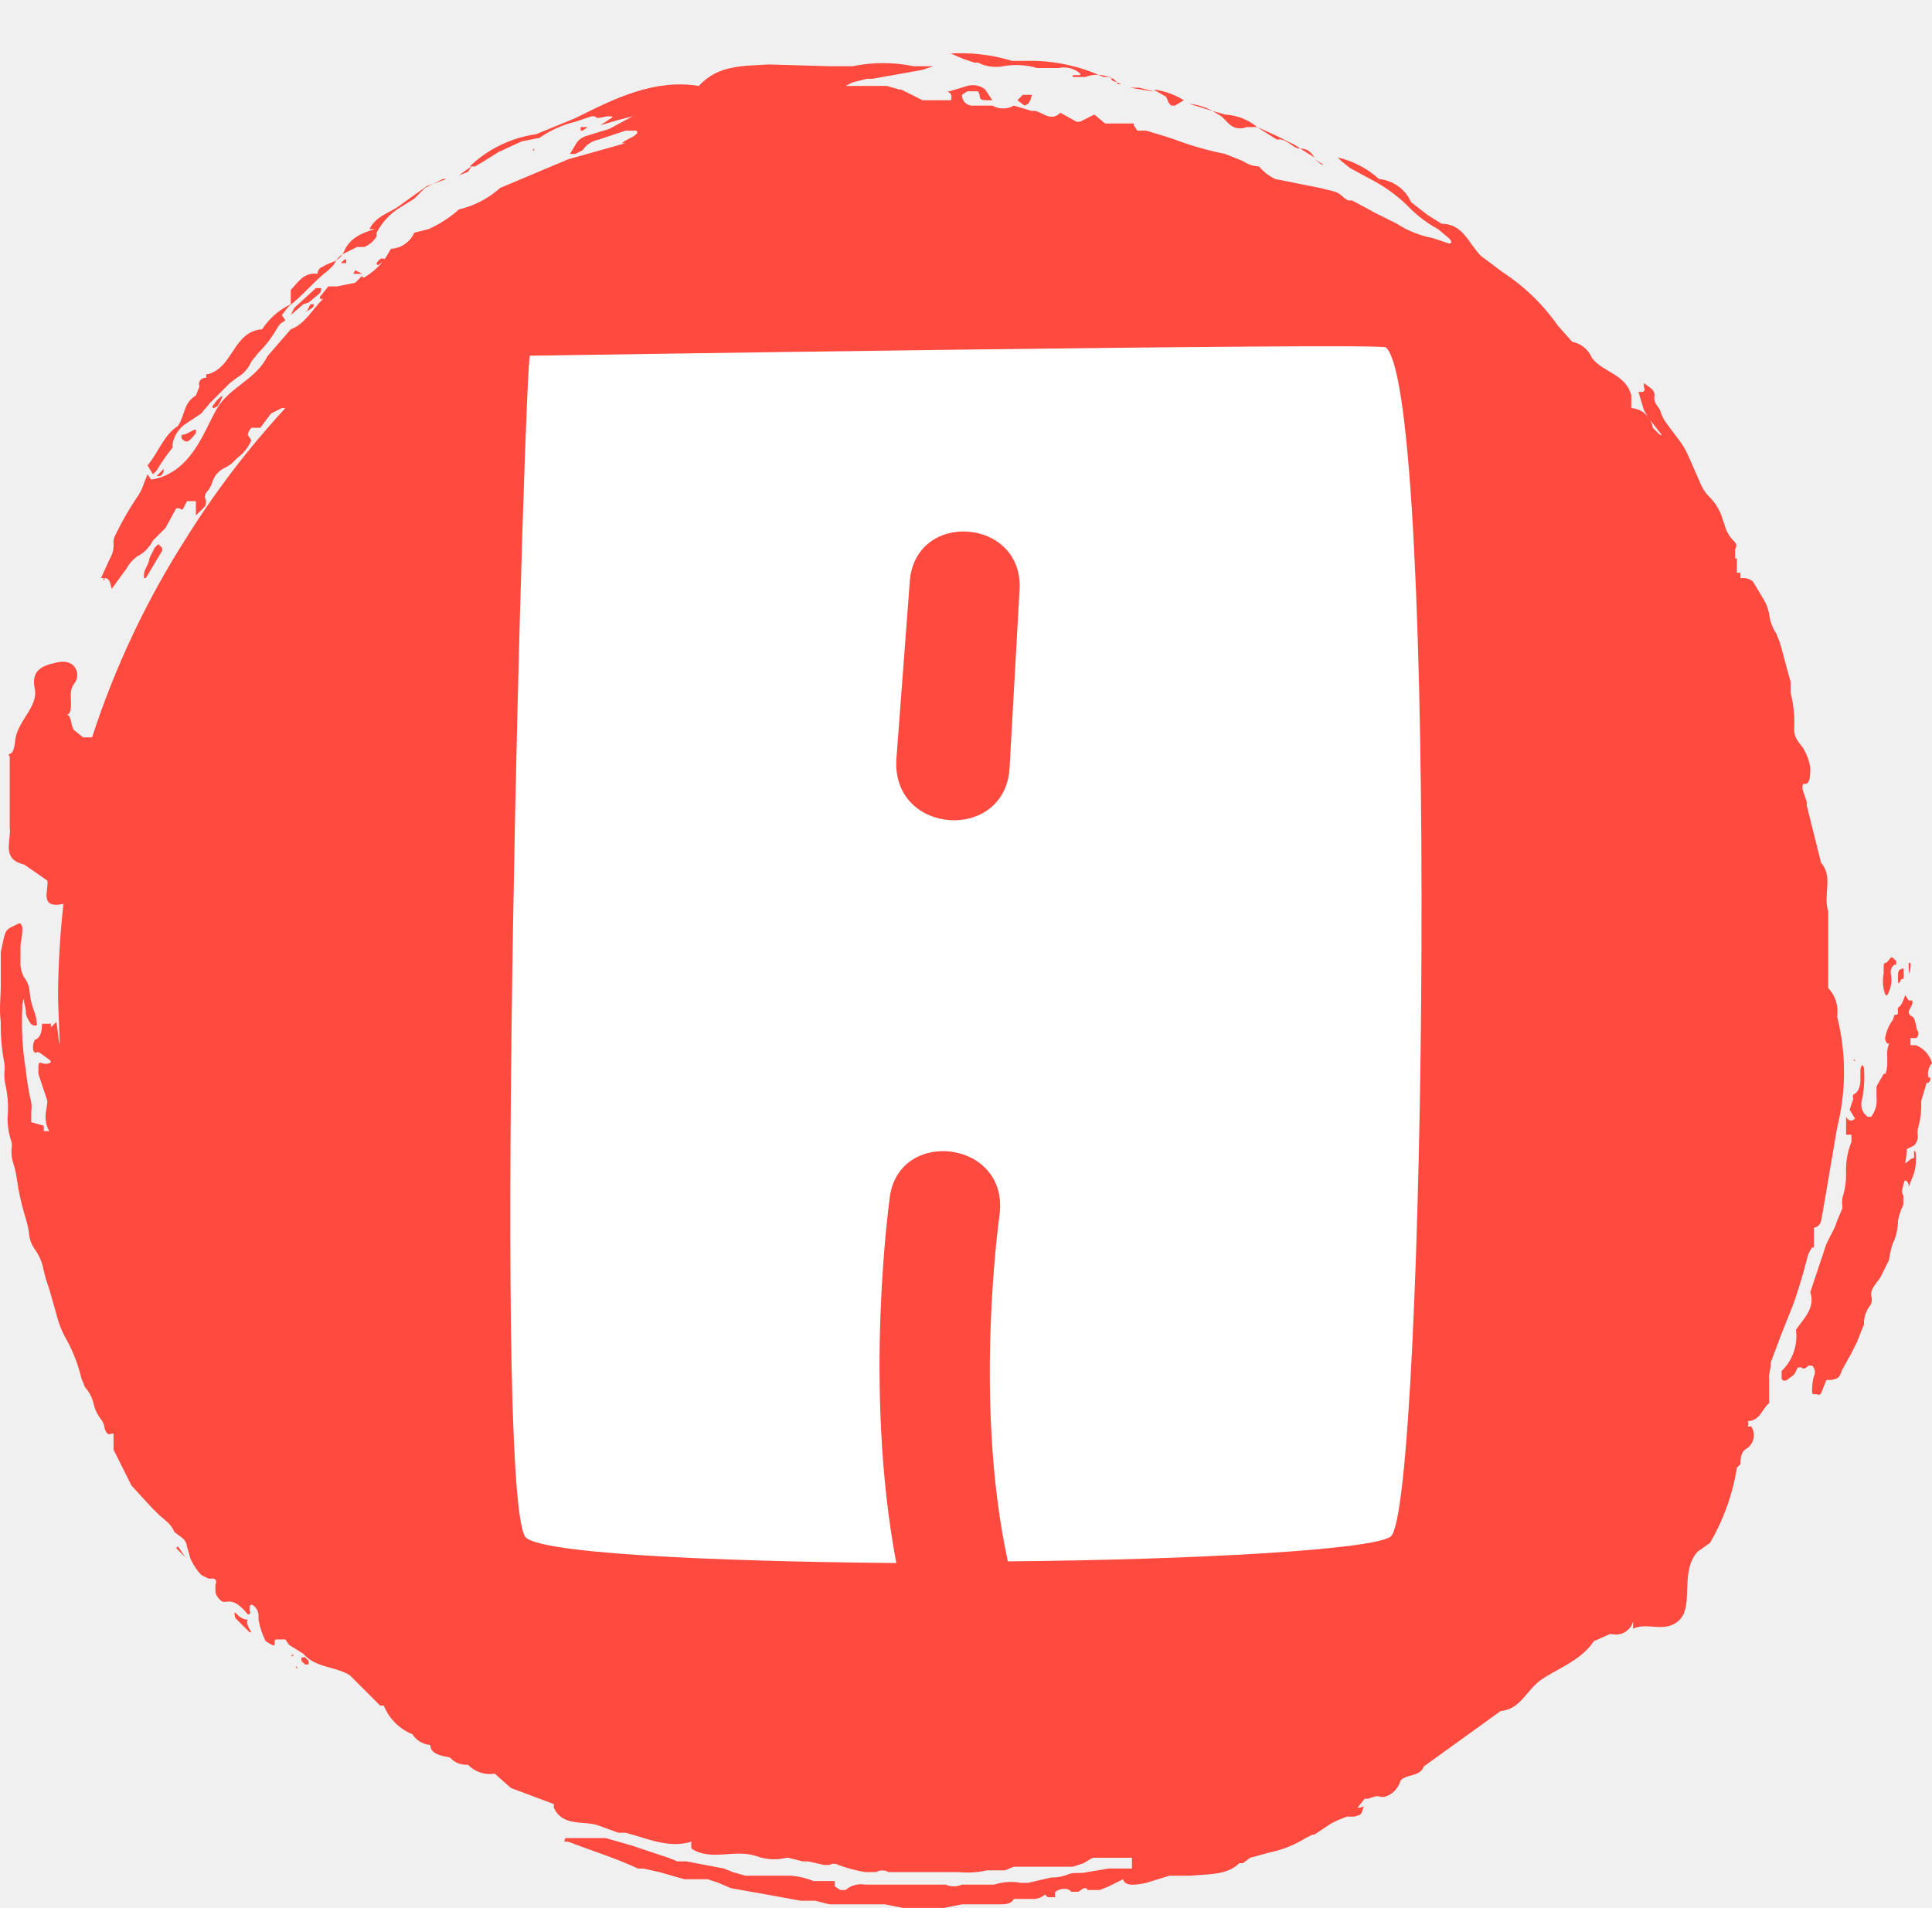
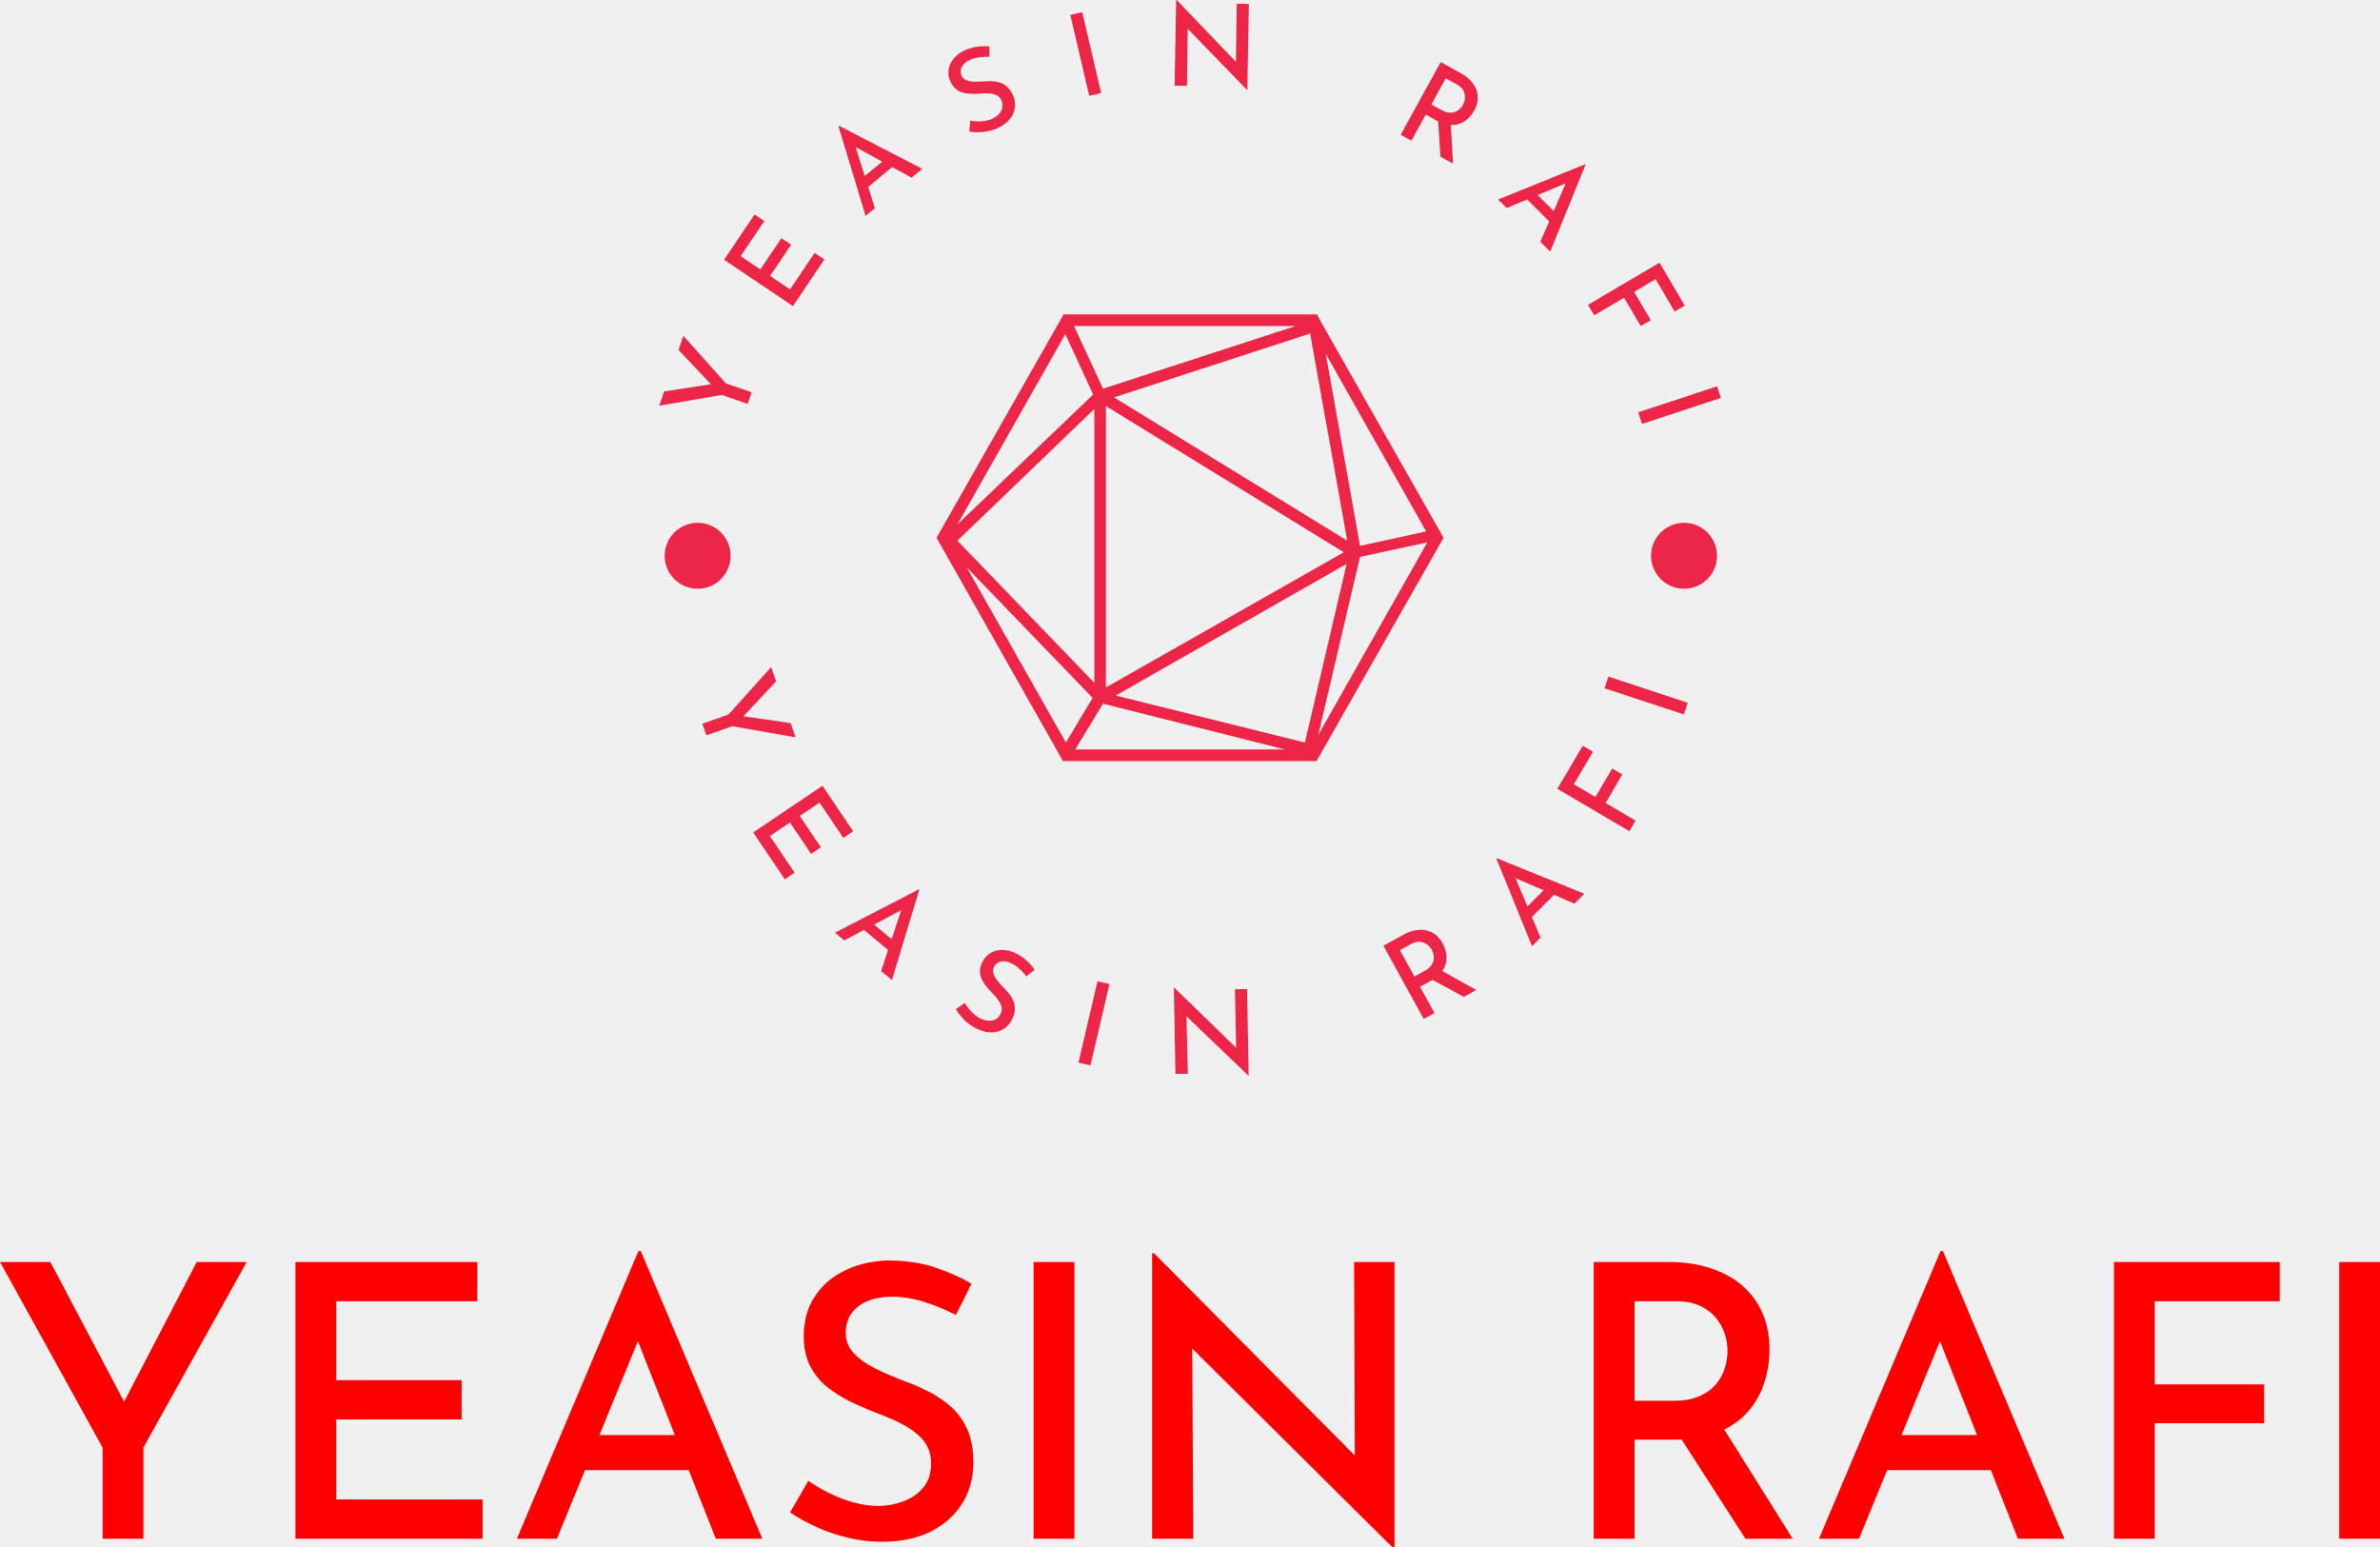
- <svg xmlns="http://www.w3.org/2000/svg" width="308.761" height="304.916" viewBox="0 0 106.008 104.687" class="css-1j8o68f" version="1.1" id="svg23">
-   <defs id="SvgjsDefs2684" />
-   <g id="SvgjsG2685" featurekey="rootContainer" transform="matrix(0.9820593,0,0,0.9820593,-0.05456052,0)" fill="#ff4a3f">
-     <g id="g17">
-       <path d="M19.8 15.3h.5l-.4-.2zm.5.1zm.8-.7c0 .1 0 .1.1.1l.4-.3c-.2-.1-.3-.1-.5.2zm.4-.2zm-4.1 2.3zm-.2.6l.3-.2c.1-.1.1-.2.1-.2h-.2l-.2.4c-.1-.1-.1 0 0 0zm2.2-2.9h-.1l-.2.2h.3zm-2.1 2.4l.6-.5c.1-.1.1-.2.1-.3h-.3l-1.2 1.1-.2.4.7-.6zm-1.1.8z" id="path3" />
-       <path d="M9.7 25v-.2a1.7 1.7 0 0 1 .7-1.1l.9-.6.5-.6.7-.7.4-.4.4-.3a1.9 1.9 0 0 0 .8-.9l.4-.5a5.9 5.9 0 0 0 1-1.3l.2-.3.3-.2-.2-.3.4-.5c.8-.6 1.4-1.4 2.2-2l.3-.3a1.4 1.4 0 0 1 .5-.6l.8-.4h.4a1.4 1.4 0 0 0 .7-.6V13a3.5 3.5 0 0 1 1.3-1.4l.8-.5.2-.2.4-.4 1-.5h.2l-1.1.4-1.4 1c-.6.5-1.4.6-1.8 1.4h.3c-.7.2-1.4.5-1.7 1.2s-.8.6-1.2.9a.4.4 0 0 0-.3.4c-.8-.1-1.1.5-1.5.9v.8a3.9 3.9 0 0 0-1.6 1.4c-1.6.1-1.6 2.1-3 2.5h-.1a.2.2 0 0 0 0 .2c-.3 0-.5.2-.4.5l-.2.5c-.7.4-.6 1.1-1 1.7-.8.5-1.1 1.5-1.7 2.2l.3.5.2-.2a11.6 11.6 0 0 1 .9-1.3zM53.9 3.3l.6.2h.2a2.2 2.2 0 0 0 1.4.2 4.1 4.1 0 0 1 1.9.1h1.2a1.4 1.4 0 0 1 1.2.3.1.1 0 0 1 0 .1H60a.1.1 0 0 0 0 .1h.7a1.8 1.8 0 0 1 1.3 0c.2 0 .1.1.2.2l.5.2h-.2c-.2-.4-.5-.4-.8-.4a9.7 9.7 0 0 0-4.3-.9h-.8A9.8 9.8 0 0 0 53 3h.2zm7.3 3.1zM50.3 4.7zm10.9 1.7h.2-.2zM19 14.7zm32.1-10zm17.6 2.2a.9.9 0 0 0 1 .2h.6a3.1 3.1 0 0 0-1.8-.7l-.7-.2.5.3zm-3.4-1.3c0 .1.1.2.2.3h.2l.5-.3a4.2 4.2 0 0 0-1.7-.6l.7.4zm7.4 2.7l.8.5c-.2-.3-.4-.5-.8-.5z" id="path5" />
-       <path d="M99 76.1l.6-1.6.6-1.5c.2-.5.6-1.8.8-2.6a1.7 1.7 0 0 1 .3-.7h.1v-1.1c.5-.1.4-.6.5-.9l.8-4.7a12.7 12.7 0 0 0 0-6.2 1.9 1.9 0 0 0-.5-1.6v-4.3c-.3-.9.3-1.9-.4-2.7L101 45a.4.4 0 0 0 0-.2l-.2-.6a.5.5 0 0 1 0-.4h.1c.3 0 .3-.5.3-.9a3 3 0 0 0-.4-1.1l-.3-.4a1.1 1.1 0 0 1-.2-.7 6.7 6.7 0 0 0-.2-2v-.6c-.2-.7-.4-1.5-.6-2.2l-.2-.5a2.5 2.5 0 0 1-.4-1.1 2.5 2.5 0 0 0-.3-.8l-.6-1a.8.8 0 0 0-.6-.2h-.1V32h-.2v-.8H97V31a.4.4 0 0 0 0-.1v-.2c.1-.2.1-.3-.1-.5a1.8 1.8 0 0 1-.4-.6l-.2-.6a2.9 2.9 0 0 0-.7-1.2 2.2 2.2 0 0 1-.5-.7l-.7-1.6a4.3 4.3 0 0 0-.6-1l-.6-.8a2.4 2.4 0 0 1-.4-.8l-.2-.3a.6.6 0 0 1-.1-.5.5.5 0 0 0-.2-.4l-.4-.3v.2c.1.2 0 .3-.1.3h-.2l.3 1 .3.5.7.9h-.1l-.2-.2-.2-.2a1.3 1.3 0 0 0-1.2-1.1v-.7c-.3-1.2-1.6-1.3-2.2-2.1a1.5 1.5 0 0 0-1.1-.9l-.8-.9a11.3 11.3 0 0 0-3.1-3l-.8-.6-.4-.3c-.7-.7-1-1.8-2.2-1.8l-.8-.5-.9-.7a2.2 2.2 0 0 0-1.8-1.3 5.1 5.1 0 0 0-2.3-1.2l.2.2.5.4 1.3.7a8.5 8.5 0 0 1 2.1 1.6 6.8 6.8 0 0 0 1.5 1.1l.6.5c.1.1.2.2.1.3H81l-.9-.3a5.6 5.6 0 0 1-2-.8l-1.2-.6-1.3-.7h-.2c-.3-.1-.4-.4-.8-.5l-.8-.2-2.5-.5a2.6 2.6 0 0 1-.9-.7 1.7 1.7 0 0 1-.9-.3l-1-.4a18.1 18.1 0 0 1-2.8-.8l-.6-.2-1-.3h-.5l-.2-.3v-.1h-1.6l-.6-.5-.4.2-.4.2h-.2l-.9-.5c-.6.6-1.1-.2-1.6-.1l-1-.3a1.2 1.2 0 0 1-1.2 0h-1.2a.6.6 0 0 1-.5-.6l.3-.2h.6a.7.7 0 0 1 .1.3c0 .2.2.2.5.2h.2l-.4-.6a1.1 1.1 0 0 0-1-.2l-1 .3H53c.3.2.2.3.2.5h-1.6l-.4-.2-.8-.4h-.1l-.7-.2h-2.3l.4-.2.8-.2h.3l1.7-.3 1.1-.2.6-.2h-1.1a8.4 8.4 0 0 0-3.4 0h-1.3L43 3.6c-1.4.1-2.8 0-3.9 1.2-2.5-.4-4.7.7-6.9 1.8l-2.2.9a6.7 6.7 0 0 0-3.7 1.8h.3l.5-.3.8-.5 1.3-.6 1-.2a6 6 0 0 1 2-.9l.9-.3h.2c.1.2.5 0 .7 0h.2c.1 0 .1.1 0 .1l-.6.4 1-.3.8-.2-1.3.7-1.3.4a1 1 0 0 0-.6.5l-.3.5h.3l.4-.2a1.4 1.4 0 0 1 .9-.6l1.5-.5h.5a.1.1 0 0 1 .1.2c-.2.2-.6.3-.8.5h.2l-3.2.9-3.8 1.6a5.2 5.2 0 0 1-2.3 1.2 6.6 6.6 0 0 1-1.7 1.1l-.8.2a1.5 1.5 0 0 1-1.3.9l-.3.5a3.7 3.7 0 0 1-1.2 1.1h-.1v-.1l-.2.2-.2.2-1 .2h-.5l-.4.5c-.1.1-.1.2 0 .2h.1c-.6.6-1 1.4-1.8 1.7L15 19.9c-.6 1.2-1.8 1.6-2.6 2.6s-1.4 3.9-3.9 4.3l-.2-.3-.2.5a2.7 2.7 0 0 1-.4.8 16.9 16.9 0 0 0-1.2 2.1.8.8 0 0 0-.1.5 1.4 1.4 0 0 1-.2.8l-.5 1.1h.2c.3 0 .3.3.4.6l.8-1.1a2.2 2.2 0 0 1 .6-.7 2 2 0 0 0 .9-.9l.3-.3.4-.4.6-1.1h.2c.1.1.1.1.2 0l.2-.4h.5v.8l.5-.5a.5.5 0 0 0 0-.5.4.4 0 0 1 .1-.3 1.5 1.5 0 0 0 .3-.5 1.3 1.3 0 0 1 .8-.9l.3-.2.3-.3a2.4 2.4 0 0 0 .8-1l-.2-.3c0-.1.1-.3.2-.4h.5l.6-.8.6-.3h.2a48.8 48.8 0 0 0-5.5 7.2h-.1.1a48.4 48.4 0 0 0-5.3 11.2h-.5l-.5-.4c-.2-.2-.1-.7-.4-.9h.1c.3-.5-.1-1.2.3-1.7s.1-1.4-.9-1.2-1.5.5-1.3 1.5-1 1.8-1.1 2.9-.5.5-.3.9v3.9c.1.8-.5 1.8.8 2.1l1.3.9c.1.5-.5 1.6.9 1.3a49.2 49.2 0 0 0-.3 5c0 1.1.1 2.2.1 3.3v-.4c-.1-.4-.1-.8-.2-1.3l-.3.3v-.2h-.5c0 .5-.1.8-.4.9a.9.9 0 0 0-.1.5c0 .1.1.3.2.2s.4.2.7.4-.2.3-.4.2-.2.1-.2.3v.3l.5 1.5c0 .3-.1.6-.1.9a1.7 1.7 0 0 0 .2.8h-.3v-.3l-.7-.2v-.6a1.5 1.5 0 0 0 0-.5 14.6 14.6 0 0 1-.3-1.8 16.6 16.6 0 0 1-.2-3.5.9.9 0 0 1 .1-.5v.2a2.9 2.9 0 0 1 .1.5.8.8 0 0 0 .1.4c.1.2.2.4.4.4s.1-.1.1-.2a2.1 2.1 0 0 0-.1-.5 4.2 4.2 0 0 1-.3-1.3 1.5 1.5 0 0 0-.3-.7 1.6 1.6 0 0 1-.2-.9v-.8c0-.3.1-.6.1-.9a.5.5 0 0 0-.1-.4h-.1c-.8.4-.7.2-1 1.6V55c0 .7-.1 1.4 0 2.1a10.8 10.8 0 0 0 .2 2.3 1.8 1.8 0 0 1 0 .5 3.1 3.1 0 0 0 .1.9 5.9 5.9 0 0 1 .1 1.3 3.9 3.9 0 0 0 .2 1.7 1.2 1.2 0 0 1 0 .4 2.1 2.1 0 0 0 .1.8 4.9 4.9 0 0 1 .2.9 14 14 0 0 0 .5 2.2 5 5 0 0 1 .2 1 1.7 1.7 0 0 0 .3.7 2.9 2.9 0 0 1 .5 1.2 8.5 8.5 0 0 0 .3 1l.4 1.4a5.4 5.4 0 0 0 .6 1.5 8.5 8.5 0 0 1 .8 2.1l.2.5a2.1 2.1 0 0 1 .5 1 2.1 2.1 0 0 0 .4.8 1 1 0 0 1 .2.5c.1.3.2.4.4.3h.1v.9l.5 1 .5 1 1.1 1.2.4.4c.3.3.7.5.9 1l.4.3a.7.7 0 0 1 .3.5l.2.7a3.3 3.3 0 0 0 .6.9l.4.2h.3a.2.2 0 0 1 .1.3 2.5 2.5 0 0 0 0 .5.9.9 0 0 0 .4.5h.2c.4-.1.8.2 1.2.7h.1c0-.1.1-.1 0-.2v-.2c0-.1.1-.2.2-.1a.7.7 0 0 1 .3.6v.2a4.3 4.3 0 0 0 .4 1.2c.5.3.5.3.5.1s0-.2.2-.2h.4l.2.3.8.5c.7.8 1.8.7 2.6 1.2l1.7 1.7h.2a2.9 2.9 0 0 0 1.6 1.6 1.3 1.3 0 0 0 1 .6c0 .5.6.6 1.1.7a1.2 1.2 0 0 0 .8.4h.2a1.7 1.7 0 0 0 1.5.5l.9.8 2.4.9v.2c.5 1.1 1.7.7 2.5 1l1.1.4h.4c1.2.3 2.4.9 3.7.5a.7.7 0 0 0 0 .4c1.1.7 2.4 0 3.6.4a2.9 2.9 0 0 0 1.7.1h.1l.8.2h.3l.9.2h.3a.5.5 0 0 1 .5 0 7.9 7.9 0 0 0 1.5.4h.6a.7.7 0 0 1 .7 0h3.9a5 5 0 0 0 1.6-.1h1l.5-.2H60l.6-.2.5-.3h2.2v.6H62l-1.2.2c-.4.1-.7 0-1 .1a2.4 2.4 0 0 1-1 .2l-1.3.3h-.4a3.1 3.1 0 0 0-1.5.1h-1.8a1.1 1.1 0 0 1-.9 0h-4.5a1.3 1.3 0 0 0-1.1.3H47l-.3-.2v-.3h-1.2a4.1 4.1 0 0 0-1.3-.3h-2.5l-.7-.2-.5-.2-2.1-.4h-.5l-.5-.2-2.1-.7-1.4-.4h-2.2c-.1 0-.1.1-.1.2h.2c1.3.5 2.6.9 3.9 1.5h.3l.9.2 1.4.4h1.3l.6.2.7.3 1.7.3 1.1.2 1.1.2h.8l.8.2h3.1l1 .2h2.3l1-.2H56c.4 0 .6-.1.7-.3h1a1 1 0 0 0 .8-.3c-.1.1 0 .1.1.2h.4v-.2c0-.1 0-.1.2-.2s.6-.1.7.1h.4l.3-.2c.2 0 .2 0 .2.1h.7l.5-.2.8-.4c.1.3.4.4 1.3.2l1.3-.4h1.2c.9-.1 2 0 2.7-.7h.2l.4-.3 1.1-.3a6.1 6.1 0 0 0 2-.8l.4-.2h.1l.9-.6.4-.2.5-.2h.4c.4-.1.4-.1.5-.4s0-.1-.2-.1h-.1l.4-.5h.2c.3-.1.5-.2.7-.1h.2a1.3 1.3 0 0 0 .9-.9c.3-.4 1.1-.2 1.3-.8l4.3-3.1c1.1-.1 1.4-1.1 2.2-1.7s2.3-1.1 3-2.2l.9-.4h.1a1 1 0 0 0 1.2-.7v.4c.8-.4 1.8.3 2.6-.5s0-2.7 1-3.8l.7-.5a12.1 12.1 0 0 0 1.5-4.2l.2-.2c0-.3 0-.7.4-.9a.9.9 0 0 0 .2-1.2h-.2a.3.3 0 0 0 0-.3c.7 0 .8-.7 1.2-1V77a.5.5 0 0 1 0-.2 3.8 3.8 0 0 0 .1-.7zM5.9 32.2z" id="path7" />
-       <path d="M26.4 9.3l-.3.2-.4.3.5-.2zm6.1-2h.1l.3-.2h-.4zm-2.6 1l-.1.1h.1v-.1zm-1.5 1.4zm1.3-.2zm-6.3 3.1zM9.2 26.2l-.4.4H9a.4.4 0 0 0 .2-.4zm3-3.5a2.1 2.1 0 0 0 .3-.6 1.5 1.5 0 0 0-.5.5c-.1.1-.1.2 0 .2zM11 24.2V24c-.2 0-.5.3-.8.3v.2c.3.3.4.2.8-.3zm3 66.2zM73.9 9.2h.1l-.5-.3zm-2.5-1.4c.5-.1.8.4 1.2.5h.1l-.3-.2-1-.5-1.1-.5.3.2zM52.8 3.1zm11.7 2h-.1l-1.2-.2h.5zm2 .7l1.3.4a3.3 3.3 0 0 0-1.3-.4zm-9 0a1 1 0 0 0 .2-.5h-.5l-.3.3.4.3zm9 1.6zM49.9 4.2zm2.9.7zM48.5 4zm13.8 2.1a.5.5 0 0 0 0 .1zm44.8 52.3h-.3V58h.3c.1 0 .2-.3.1-.4s-.1-.7-.3-.8a.3.3 0 0 1-.2-.3l.2-.4a.4.4 0 0 0 0-.2h-.2l-.2-.3c-.1.3-.2.6-.4.7a.5.5 0 0 0 0 .2c0 .1 0 .2-.1.2h-.1a1.1 1.1 0 0 1-.1.3 2.3 2.3 0 0 0-.4.9.4.4 0 0 0 .1.4h.1a1.7 1.7 0 0 0-.1.8v.4a1.8 1.8 0 0 1-.1.5h-.1l-.4.7v.6a1.5 1.5 0 0 1-.3 1.1h-.2l-.2-.2a.9.9 0 0 1-.1-.8 6.5 6.5 0 0 0 .1-1.7c0-.1-.1-.2-.1-.2a.5.5 0 0 0-.1.3v.6c0 .2-.1.6-.3.7s-.1.2-.1.3l-.2.6.3.5c-.2.2-.4.1-.5-.1v1h.3v.4a4.2 4.2 0 0 0-.3 1.4 3.3 3.3 0 0 0 0 .4 4 4 0 0 1-.2 1.3 2 2 0 0 0 0 .6l-.3.7a3.2 3.2 0 0 1-.3.7l-.3.6-.9 2.7c.3.9-.4 1.5-.8 2.1a2.7 2.7 0 0 1-.8 2.3v.4c0 .1.1.2.3.1l.4-.3.2-.4h.2c.1.1.2.1.4-.1h.2a.5.5 0 0 1 .1.6 2.9 2.9 0 0 0-.1.8c0 .1 0 .2.1.2h.2c.1.1.2 0 .3-.3l.2-.5h.3c.4-.1.4-.1.6-.6l.5-.9.3-.6.4-1a1.6 1.6 0 0 1 .3-1 .6.6 0 0 0 .1-.6c0-.2 0-.3.2-.6l.3-.4.5-1a4.7 4.7 0 0 1 .2-.9 3 3 0 0 0 .3-1.3 3.8 3.8 0 0 1 .3-.9v-.5c-.1-.2-.1-.2 0-.6s.1-.2.2-.2a.4.4 0 0 1 .1.3l.2-.5a2.3 2.3 0 0 0 .2-.9v-.3c0-.1 0-.3-.1-.3v.4c-.2 0-.3.2-.5.3a6.4 6.4 0 0 0 .1-.8l.4-.2a.7.7 0 0 0 .2-.6 1.4 1.4 0 0 1 0-.3 4.8 4.8 0 0 0 .2-1.4v-.2l.3-1h.1a.3.3 0 0 0 .1-.3h-.1a.9.9 0 0 1 .2-.8 1.5 1.5 0 0 0-.9-1zm-1.2 7.8zm-.2-9.9zm0 0zM9.1 30.8a.3.3 0 0 0 0-.2l-.2-.2-.2.2-.3.6c0 .3-.3.6-.3.9v.2h.1zm96.3 24.8h.1a1.7 1.7 0 0 0 .2-1.2.5.5 0 0 1 .2-.5h.1v-.2l-.2-.2h-.1c-.1.1-.2.3-.3.3s-.1.1-.1.3v.3a2.2 2.2 0 0 0 .1 1.2zM13.2 90.1c-.1 0 0 .2 0 .3l.8.8h.1c-.2-.3-.3-.6-.2-.7a.9.9 0 0 1-.5-.2zm.8.3zm92.3-35.7h.1a2 2 0 0 0 0-.6c-.3.1-.3.1-.3.6s.1.1.2 0z" id="path9" />
-       <path d="M106.7 62a.6.6 0 0 0 .1-.5c0-.1-.1-.2-.1-.1h-.2v.2c0 .4.1.5.2.4zm.1-8.2h-.1v.6a1 1 0 0 0 .1-.6zM17.1 92.6h-.2v.2l.2.2h.2v-.2zm86.6-33.3c0-.1 0-.1-.1-.1zM9.9 86.5l.5.5-.4-.6z" id="path11" />
-       <circle cx="10.5" cy="87.1" transform="rotate(-24.8 10.4 87.159)" id="circle13" />
-       <path d="M9.7 30.1h-.1v.2-.2h.1zm83.2-6.6l-.2-.3h-.1zm-14.7 77.1zM5.9 32.2zm-.1.2a.3.3 0 0 0 .1-.2v.2zm1.9-4.9zM61.5 2.4zm42.8 58.2v.1-.1zM16.4 92.5h-.1c.1.1.2 0 .1-.1zm.2.7h.1l-.1-.1v.1zm73.9-71.3zm15.2 34.4zM14.6 91.7zm92.1-37zm-.8 11.4zM34.6 0z" id="path15" />
-     </g>
-   </g>
-   <g id="SvgjsG2686" featurekey="nameFeature-0" transform="matrix(2.284354,0,0,2.284354,27.98006,-5.60952)" fill="#ffffff">
-     <path d="M9.6 16.48 l-0.32 4.24 c-0.08 1.8 2.6 1.96 2.72 0.2 l0.24 -4.28 c0.12 -1.76 -2.56 -1.96 -2.64 -0.16 z M0.48 11 l0 0 c0.04 0 20.48 -0.32 20.56 -0.2 c1.28 1.12 0.96 27.8 0.12 28.56 c-0.4 0.32 -4.64 0.56 -9.2 0.6 c-0.84 -3.84 -0.2 -8.32 -0.2 -8.32 c0.24 -1.8 -2.44 -2.12 -2.64 -0.4 c0 0.04 -0.64 4.52 0.16 8.76 c-4.56 -0.04 -8.68 -0.24 -8.92 -0.64 c-0.8 -1.44 0 -28.28 0.12 -28.36 z" id="path20" />
+ <svg xmlns="http://www.w3.org/2000/svg" version="1.1" width="1000" height="650" viewBox="0 0 1000 650">
+   <g transform="matrix(1,0,0,1,0.01829492,0.2631579)">
+     <svg viewBox="0 0 380 247" data-background-color="#ffffff" preserveAspectRatio="xMidYMid meet" height="650" width="1000">
+       <g id="tight-bounds" transform="matrix(1,0,0,1,-0.006952068,-0.1)">
+         <svg viewBox="0 0 380.014 247.2" height="247.2" width="380.014">
+           <g>
+             <svg viewBox="0 0 395.52 257.287" height="247.2" width="380.014">
+               <g transform="matrix(1,0,0,1,0,207.8863)">
+                 <svg viewBox="0 0 395.52 49.4" height="49.4" width="395.52">
+                   <g id="textblocktransform">
+                     <svg viewBox="0 0 395.52 49.4" height="49.4" width="395.52" id="textblock">
+                       <g>
+                         <svg viewBox="0 0 395.52 49.4" height="49.4" width="395.52">
+                           <g transform="matrix(1,0,0,1,0,0)">
+                             <svg width="395.52" viewBox="1.25 -37.75 312.23 39" height="49.4" data-palette-color="#ff0000">
+                               <path d="M14.7 0L14.7-11.95 1.25-36.3 7.85-36.3 18.3-16.5 16.7-16.4 27.05-36.3 33.6-36.3 20.05-11.95 20.05 0 14.7 0ZM40 0L40-36.3 63.85-36.3 63.85-31.15 45.35-31.15 45.35-20.8 61.8-20.8 61.8-15.65 45.35-15.65 45.35-5.15 64.55-5.15 64.55 0 40 0ZM74.3 0L69.05 0 85-37.75 85.3-37.75 101.25 0 95.15 0 83.55-29.4 87.4-31.95 74.3 0ZM77.15-9L78.75-13.6 91.65-13.6 93.5-9 77.15-9ZM128.69-33.45L126.64-29.35Q124.74-30.35 122.54-31.05 120.34-31.75 118.29-31.75L118.29-31.75Q115.49-31.75 113.84-30.48 112.19-29.2 112.19-27L112.19-27Q112.19-25.45 113.29-24.3 114.39-23.15 116.14-22.3 117.89-21.45 119.84-20.7L119.84-20.7Q121.49-20.1 123.12-19.28 124.74-18.45 126.07-17.25 127.39-16.05 128.17-14.28 128.94-12.5 128.94-9.95L128.94-9.95Q128.94-7.05 127.52-4.7 126.09-2.35 123.42-0.98 120.74 0.4 116.94 0.4L116.94 0.4Q114.64 0.4 112.47-0.13 110.29-0.65 108.37-1.53 106.44-2.4 104.89-3.45L104.89-3.45 107.29-7.6Q108.49-6.75 110.04-5.98 111.59-5.2 113.27-4.75 114.94-4.3 116.44-4.3L116.44-4.3Q118.09-4.3 119.69-4.88 121.29-5.45 122.34-6.68 123.39-7.9 123.39-9.9L123.39-9.9Q123.39-11.6 122.47-12.78 121.54-13.95 120.02-14.8 118.49-15.65 116.74-16.3L116.74-16.3Q115.04-16.95 113.29-17.75 111.54-18.55 110.04-19.68 108.54-20.8 107.62-22.48 106.69-24.15 106.69-26.6L106.69-26.6Q106.69-29.5 108.07-31.68 109.44-33.85 111.89-35.1 114.34-36.35 117.54-36.5L117.54-36.5Q121.19-36.5 123.89-35.6 126.59-34.7 128.69-33.45L128.69-33.45ZM136.84 0L136.84-36.3 142.19-36.3 142.19 0 136.84 0ZM184.19 1.25L184.04 1.25 156.09-26.5 157.64-26 157.79 0 152.39 0 152.39-37.45 152.64-37.45 180.24-9.65 178.99-10 178.89-36.3 184.19-36.3 184.19 1.25ZM210.33-36.3L220.28-36.3Q223.13-36.3 225.56-35.52 227.98-34.75 229.71-33.3 231.43-31.85 232.41-29.73 233.38-27.6 233.38-24.8L233.38-24.8Q233.38-22.65 232.73-20.55 232.08-18.45 230.63-16.75 229.18-15.05 226.83-14.03 224.48-13 220.98-13L220.98-13 215.68-13 215.68 0 210.33 0 210.33-36.3ZM215.68-18.1L220.88-18.1Q222.93-18.1 224.31-18.75 225.68-19.4 226.46-20.38 227.23-21.35 227.56-22.48 227.88-23.6 227.88-24.65L227.88-24.65Q227.88-25.65 227.56-26.75 227.23-27.85 226.46-28.85 225.68-29.85 224.38-30.5 223.08-31.15 221.18-31.15L221.18-31.15 215.68-31.15 215.68-18.1ZM220.68-14.85L227.03-15 236.43 0 230.23 0 220.68-14.85ZM245.13 0L239.88 0 255.83-37.75 256.13-37.75 272.08 0 265.98 0 254.38-29.4 258.23-31.95 245.13 0ZM247.98-9L249.58-13.6 262.48-13.6 264.33-9 247.98-9ZM278.58 0L278.58-36.3 300.33-36.3 300.33-31.15 283.93-31.15 283.93-20.25 298.28-20.25 298.28-15.15 283.93-15.15 283.93 0 278.58 0ZM308.13 0L308.13-36.3 313.48-36.3 313.48 0 308.13 0Z" opacity="1" transform="matrix(1,0,0,1,0,0)" fill="#ff0000" class="wordmark-text-0" data-fill-palette-color="primary" id="text-0" />
+                             </svg>
+                           </g>
+                         </svg>
+                       </g>
+                     </svg>
+                   </g>
+                 </svg>
+               </g>
+               <g transform="matrix(1,0,0,1,108.3946,0)">
+                 <svg viewBox="0 0 178.731 178.731" height="178.731" width="178.731">
+                   <g>
+                     <svg viewBox="0 0 178.731 178.731" height="178.731" width="178.731">
+                       <g transform="matrix(1,0,0,1,47.23812,52.25097)">
+                         <svg viewBox="0 0 84.254 74.229" height="74.229" width="84.254">
+                           <g>
+                             <svg version="1.1" x="0" y="0" viewBox="6.3 11.5 87.4 77" style="enable-background:new 0 0 100 100;" xml:space="preserve" height="74.229" width="84.254" class="icon-s-0" data-fill-palette-color="accent" id="s-0">
+                               <path d="M72.3 12.3L72.3 12.3 72.3 12.3l-0.4-0.8H28.2L6.3 50l21.8 38.5h43.7L93.7 50 72.3 12.3zM33.3 25.3L9.9 47.7l18.6-32.8L33.3 25.3zM70.7 14.8l6.4 35.7L36.9 25.8 70.7 14.8zM35.5 27.3l41 25.2-41 23.3V27.3zM77 54.5l-7.2 30.8-32.6-8.1L77 54.5zM33.5 75L9.9 50.5l23.6-22.7V75zM33.2 77.6l-4.6 7.7L11.5 55.1 33.2 77.6zM35 78.6l31.4 7.9H30.2L35 78.6zM79.3 53.3l11.6-2.5L72.1 84 79.3 53.3zM90.7 48.9l-11.4 2.5-5.9-33.1L90.7 48.9zM35 24.3l-5-10.8h38.2L35 24.3z" fill="#ed2647" data-fill-palette-color="accent" />
+                             </svg>
+                           </g>
+                         </svg>
+                       </g>
+                       <g>
+                         <path d="M15.856 67.116l-4.295-1.489-10.413 1.792 0.82-2.364 8.414-1.293-0.162 0.588-5.862-6.19 0.817-2.354 7.052 7.9 4.295 1.489z" fill="#ed2647" data-fill-palette-color="accent" />
+                         <path d="M23.383 50.869l-11.448-7.7 5.063-7.528 1.621 1.091-3.928 5.84 3.268 2.197 3.494-5.194 1.621 1.09-3.494 5.195 3.317 2.231 4.078-6.064 1.621 1.091z" fill="#ed2647" data-fill-palette-color="accent" />
+                         <path d="M36.993 34.595l-1.54 1.282-4.513-14.908 0.084-0.071 13.836 7.147-1.777 1.479-10.544-5.762 0.507-1.681zM35.632 31.279l-0.655-1.738 3.769-3.138 1.667 0.895z" fill="#ed2647" data-fill-palette-color="accent" />
+                         <path d="M56.059 7.719l-0.047 1.738c-0.54-0.027-1.101-0.003-1.683 0.07-0.582 0.073-1.108 0.22-1.578 0.439v0c-0.644 0.301-1.088 0.687-1.329 1.159-0.242 0.472-0.245 0.961-0.009 1.467v0c0.166 0.355 0.436 0.604 0.81 0.745 0.377 0.147 0.813 0.226 1.309 0.236 0.487 0.007 0.998-0.007 1.531-0.043v0c0.444-0.038 0.896-0.051 1.357-0.039 0.463 0.019 0.909 0.093 1.336 0.224 0.436 0.134 0.837 0.365 1.203 0.692 0.369 0.319 0.691 0.774 0.966 1.365v0c0.309 0.662 0.424 1.342 0.346 2.038-0.075 0.688-0.345 1.335-0.811 1.941-0.468 0.6-1.139 1.103-2.012 1.51v0c-0.524 0.244-1.064 0.423-1.62 0.536-0.556 0.113-1.103 0.174-1.642 0.183-0.535 0-1.037-0.037-1.504-0.112v0l0.156-1.811c0.37 0.07 0.773 0.109 1.21 0.117 0.44 0.015 0.876-0.016 1.309-0.093 0.433-0.077 0.821-0.196 1.165-0.357v0c0.379-0.177 0.722-0.417 1.028-0.721 0.306-0.304 0.513-0.654 0.621-1.049 0.112-0.389 0.061-0.813-0.152-1.271v0c-0.183-0.391-0.443-0.674-0.78-0.846-0.337-0.173-0.728-0.273-1.174-0.3-0.442-0.036-0.897-0.036-1.364-0.001v0c-0.459 0.038-0.934 0.058-1.425 0.059-0.488 0.008-0.964-0.038-1.428-0.137-0.464-0.099-0.891-0.292-1.282-0.578-0.397-0.284-0.726-0.707-0.987-1.267v0c-0.312-0.669-0.425-1.327-0.338-1.976 0.08-0.646 0.337-1.243 0.771-1.79 0.425-0.55 0.997-1.015 1.715-1.394v0c0.837-0.391 1.615-0.625 2.333-0.703 0.716-0.085 1.382-0.095 1.999-0.031z" fill="#ed2647" data-fill-palette-color="accent" />
+                         <path d="M72.614 15.922l-3.145-13.434 1.98-0.464 3.145 13.434z" fill="#ed2647" data-fill-palette-color="accent" />
+                         <path d="M98.884 14.93l-0.059-0.001-10.425-10.737 0.585 0.2-0.129 9.878-2.053-0.037 0.258-14.233 0.099 0.002 10.294 10.755-0.466-0.138 0.141-9.998 2.014 0.036z" fill="#ed2647" data-fill-palette-color="accent" />
+                         <path d="M131.019 10.315l3.318 1.827c0.635 0.349 1.173 0.756 1.616 1.219 0.44 0.469 0.763 0.97 0.972 1.502 0.205 0.538 0.285 1.101 0.241 1.691-0.044 0.59-0.236 1.194-0.576 1.811v0c-0.263 0.477-0.592 0.911-0.988 1.3-0.405 0.392-0.873 0.684-1.404 0.877-0.528 0.202-1.114 0.274-1.758 0.216-0.649-0.061-1.361-0.305-2.135-0.731v0l-1.773-0.976-2.384 4.332-1.781-0.98zM129.465 17.357l1.738 0.956c0.454 0.25 0.873 0.385 1.255 0.407 0.389 0.024 0.727-0.025 1.014-0.147 0.293-0.119 0.544-0.285 0.752-0.497 0.213-0.209 0.384-0.429 0.512-0.663v0c0.122-0.221 0.212-0.475 0.271-0.761 0.065-0.283 0.071-0.583 0.018-0.9-0.047-0.314-0.176-0.624-0.388-0.93-0.205-0.303-0.52-0.571-0.945-0.805v0l-1.834-1.009zM130.537 19.358l2.142 1.111 0.386 6.721-2.07-1.139z" fill="#ed2647" data-fill-palette-color="accent" />
+                         <path d="M141.98 34.57l-1.416-1.418 14.44-5.841 0.078 0.077-5.868 14.426-1.634-1.637 4.787-11.021 1.719 0.353zM145.16 32.915l1.671-0.809 3.466 3.47-0.741 1.741z" fill="#ed2647" data-fill-palette-color="accent" />
+                         <path d="M155.495 50.651l11.89-6.999 4.197 7.131-1.684 0.991-3.166-5.378-3.573 2.103 2.771 4.708-1.667 0.981-2.771-4.708-4.966 2.923z" fill="#ed2647" data-fill-palette-color="accent" />
+                         <path d="M163.843 68.516l13.103-4.32 0.637 1.931-13.103 4.32z" fill="#ed2647" data-fill-palette-color="accent" />
+                         <path d="M8.324 120.259l4.323-1.501 7.108-7.913 0.827 2.382-5.846 6.262-0.237-0.562 8.493 1.24 0.821 2.364-10.496-1.842-4.323 1.501z" fill="#ed2647" data-fill-palette-color="accent" />
+                         <path d="M16.771 138.334l11.52-7.755 5.093 7.567-1.637 1.102-3.953-5.871-3.283 2.21 3.513 5.218-1.629 1.096-3.513-5.218-3.332 2.244 4.102 6.094-1.637 1.103z" fill="#ed2647" data-fill-palette-color="accent" />
+                         <path d="M31.898 156.277l-1.54-1.281 13.927-7.205 0.084 0.07-4.546 15.007-1.793-1.491 3.779-11.482 1.759 0.192zM34.94 154.334l1.596-0.967 3.794 3.155-0.584 1.809z" fill="#ed2647" data-fill-palette-color="accent" />
+                         <path d="M63.542 161.152l-1.378 1.096c-0.33-0.44-0.712-0.856-1.146-1.249-0.436-0.401-0.889-0.711-1.359-0.93v0c-0.651-0.303-1.234-0.395-1.751-0.277-0.52 0.11-0.9 0.42-1.139 0.933v0c-0.166 0.355-0.182 0.729-0.049 1.121 0.13 0.383 0.351 0.765 0.665 1.145 0.311 0.387 0.652 0.773 1.023 1.158v0c0.315 0.315 0.619 0.655 0.911 1.018 0.284 0.367 0.515 0.76 0.693 1.181 0.178 0.42 0.259 0.876 0.243 1.367-0.01 0.494-0.153 1.036-0.428 1.626v0c-0.311 0.669-0.758 1.201-1.338 1.598-0.584 0.388-1.26 0.597-2.03 0.627-0.76 0.027-1.58-0.164-2.46-0.573v0c-0.536-0.25-1.026-0.551-1.47-0.905-0.444-0.353-0.841-0.736-1.191-1.149-0.353-0.406-0.654-0.814-0.904-1.224v0l1.505-1.058c0.185 0.328 0.415 0.666 0.693 1.015 0.274 0.34 0.582 0.656 0.922 0.947 0.338 0.282 0.681 0.504 1.031 0.667v0c0.38 0.177 0.784 0.284 1.213 0.323 0.435 0.041 0.839-0.023 1.213-0.194 0.373-0.171 0.667-0.488 0.883-0.952v0c0.182-0.392 0.231-0.772 0.147-1.142-0.091-0.372-0.264-0.739-0.521-1.1-0.263-0.364-0.562-0.713-0.899-1.046v0c-0.321-0.333-0.64-0.687-0.957-1.061-0.317-0.375-0.589-0.773-0.818-1.195-0.229-0.422-0.359-0.875-0.39-1.358-0.034-0.493 0.08-1.022 0.344-1.589v0c0.311-0.669 0.743-1.179 1.295-1.53 0.555-0.357 1.183-0.549 1.884-0.574 0.701-0.025 1.43 0.116 2.188 0.426v0c0.843 0.393 1.526 0.839 2.049 1.339 0.531 0.497 0.973 1.003 1.326 1.519z" fill="#ed2647" data-fill-palette-color="accent" />
+                         <path d="M70.824 176.584l3.162-13.522 1.99 0.465-3.163 13.522z" fill="#ed2647" data-fill-palette-color="accent" />
+                         <path d="M99.107 178.73l-0.06 0.001-10.877-10.421 0.591 0.179 0.241 9.946-2.063 0.037-0.261-14.323 0.09-0.001 10.748 10.443-0.48-0.131-0.213-10.056 2.023-0.037z" fill="#ed2647" data-fill-palette-color="accent" />
+                         <path d="M121.503 157.159l3.337-1.836c0.635-0.349 1.271-0.585 1.909-0.708 0.638-0.123 1.237-0.13 1.797-0.022 0.564 0.115 1.086 0.347 1.566 0.697 0.478 0.359 0.888 0.85 1.232 1.473v0c0.266 0.483 0.454 0.998 0.564 1.544 0.114 0.552 0.115 1.105 0.003 1.66-0.118 0.558-0.375 1.097-0.771 1.618-0.399 0.515-0.992 0.989-1.778 1.422v0l-1.773 0.975 2.398 4.359-1.791 0.985zM126.648 162.27l1.746-0.96c0.454-0.25 0.796-0.532 1.025-0.848 0.232-0.31 0.371-0.621 0.418-0.936 0.056-0.312 0.053-0.613-0.009-0.905-0.071-0.295-0.171-0.558-0.299-0.791v0c-0.122-0.221-0.285-0.435-0.489-0.642-0.213-0.209-0.468-0.376-0.765-0.5-0.291-0.128-0.621-0.185-0.992-0.171-0.371 0.015-0.769 0.139-1.195 0.372v0l-1.843 1.014zM128.925 162.44l2.103-1.225 5.911 3.302-2.078 1.143z" fill="#ed2647" data-fill-palette-color="accent" />
+                         <path d="M147.609 155.815l-1.416 1.417-5.908-14.524 0.077-0.078 14.531 5.892-1.648 1.65-11.091-4.808 0.352-1.734zM145.951 152.608l-0.819-1.677 3.487-3.491 1.749 0.746z" fill="#ed2647" data-fill-palette-color="accent" />
+                         <path d="M162.372 138.132l-11.967-7.046 4.219-7.164 1.701 1.002-3.182 5.403 3.591 2.114 2.787-4.733 1.683 0.991-2.786 4.733 4.99 2.939z" fill="#ed2647" data-fill-palette-color="accent" />
+                         <path d="M171.424 118.724l-13.187-4.353 0.641-1.94 13.187 4.353z" fill="#ed2647" data-fill-palette-color="accent" />
+                         <path d="M2.061 92.36c0-3.026 2.453-5.48 5.48-5.48 3.026 0 5.48 2.453 5.48 5.48 0 3.026-2.453 5.48-5.48 5.48-3.026 0-5.48-2.453-5.48-5.48z" fill="#ed2647" data-fill-palette-color="accent" />
+                         <path d="M165.981 92.36c0-3.026 2.453-5.48 5.48-5.48 3.026 0 5.48 2.453 5.479 5.48 0 3.026-2.453 5.48-5.479 5.48-3.026 0-5.48-2.453-5.48-5.48z" fill="#ed2647" data-fill-palette-color="accent" />
+                       </g>
+                     </svg>
+                   </g>
+                 </svg>
+               </g>
+               <g />
+             </svg>
+           </g>
+           <defs />
+         </svg>
+         <rect width="380.014" height="247.2" fill="none" stroke="none" visibility="hidden" />
+       </g>
+     </svg>
  </g>
</svg>
